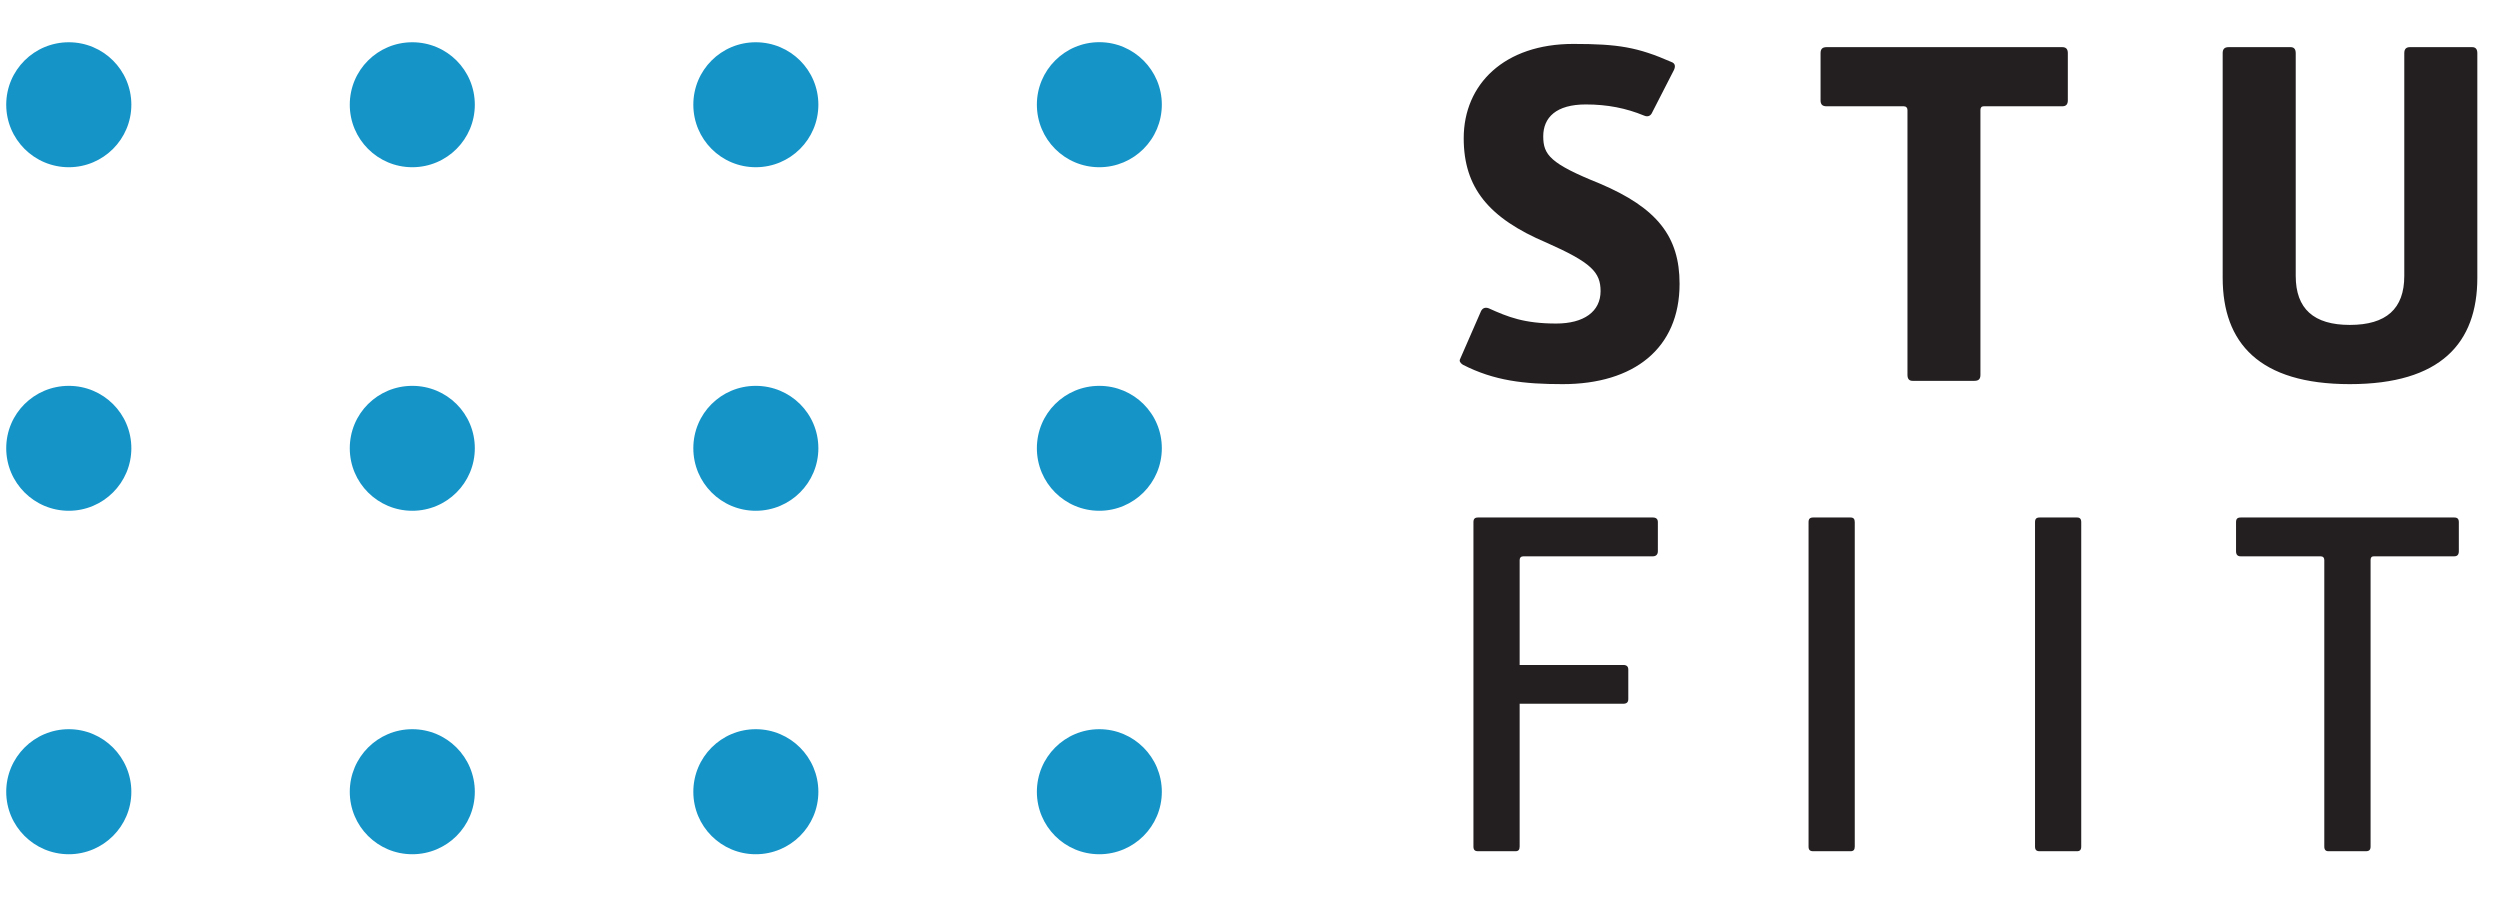
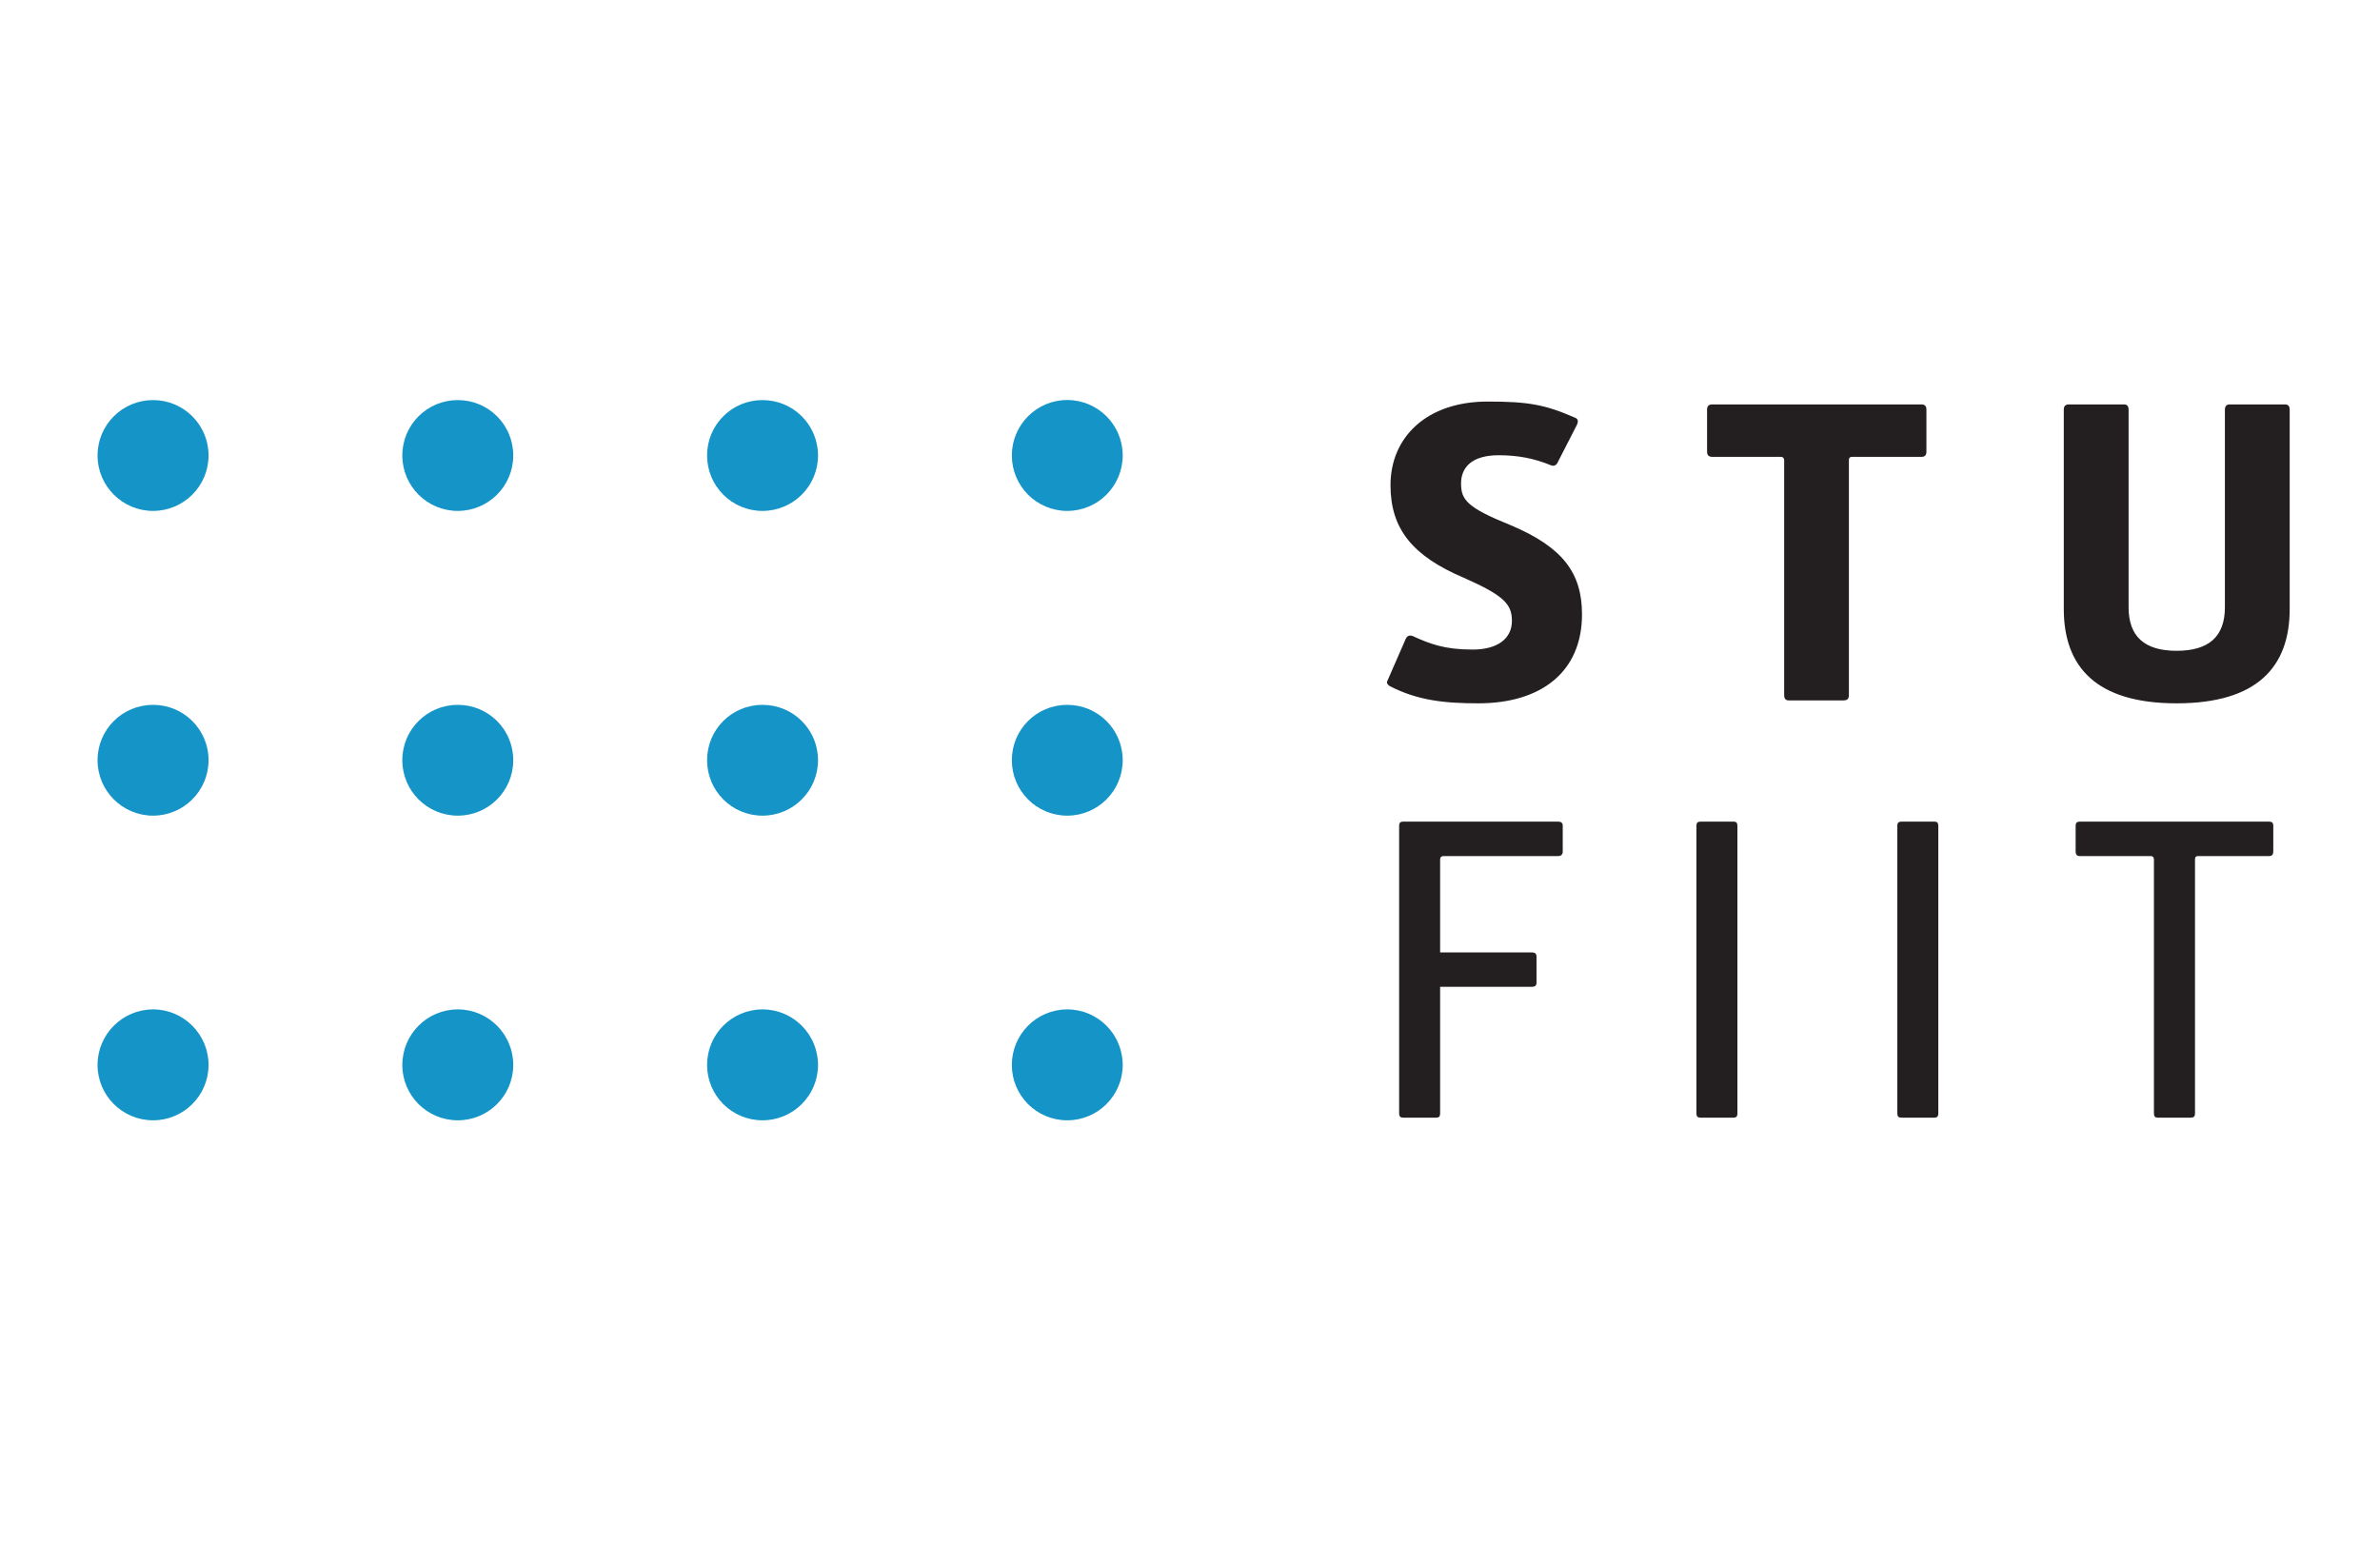
- <svg xmlns="http://www.w3.org/2000/svg" viewBox="0 0 293 108" height="108" width="293" xml:space="preserve" version="1.1" id="svg2">
+ <svg xmlns="http://www.w3.org/2000/svg" viewBox="0 0 293 190" height="190" width="293" xml:space="preserve" version="1.1" id="svg2">
  <defs id="defs6">
    <clipPath id="clipPath16" clipPathUnits="userSpaceOnUse">
-       <path id="path18" d="m 0,42.893 116.567,0 L 116.567,0 0,0 0,42.893 Z" />
+       <path id="path18" d="M 0,42.893 H 116.567 V 0 H 0 Z" />
    </clipPath>
  </defs>
-   <g transform="matrix(4.77975,0,0,-4.77975,-54.182,155.0369)" id="g10">
+   <g transform="matrix(4.453943,0,0,-4.453943,-39.15832,189.1106)" id="g10">
    <g id="g12">
      <g clip-path="url(#clipPath16)" id="g14">
        <g transform="translate(13.0234,19.9121)" id="g20">
          <path id="path22" style="fill:#1594c8;fill-opacity:1;fill-rule:nonzero;stroke:none" d="m 0,0 c 0.844,0 1.533,0.686 1.533,1.533 0,0.85 -0.689,1.53 -1.533,1.53 -0.848,0 -1.535,-0.68 -1.535,-1.53 C -1.535,0.686 -0.848,0 0,0" />
        </g>
        <g transform="translate(13.0234,11.4902)" id="g24">
          <path id="path26" style="fill:#1594c8;fill-opacity:1;fill-rule:nonzero;stroke:none" d="M 0,0 C 0.844,0 1.533,0.685 1.533,1.531 1.533,2.377 0.844,3.066 0,3.066 -0.848,3.066 -1.535,2.377 -1.535,1.531 -1.535,0.685 -0.848,0 0,0" />
        </g>
        <g transform="translate(21.4453,19.9121)" id="g28">
          <path id="path30" style="fill:#1594c8;fill-opacity:1;fill-rule:nonzero;stroke:none" d="m 0,0 c 0.848,0 1.533,0.686 1.533,1.533 0,0.85 -0.685,1.53 -1.533,1.53 -0.848,0 -1.533,-0.68 -1.533,-1.53 C -1.533,0.686 -0.848,0 0,0" />
        </g>
        <g transform="translate(21.4453,11.4902)" id="g32">
          <path id="path34" style="fill:#1594c8;fill-opacity:1;fill-rule:nonzero;stroke:none" d="M 0,0 C 0.848,0 1.533,0.685 1.533,1.531 1.533,2.377 0.848,3.066 0,3.066 -0.848,3.066 -1.533,2.377 -1.533,1.531 -1.533,0.685 -0.848,0 0,0" />
        </g>
        <g transform="translate(29.8672,19.9121)" id="g36">
          <path id="path38" style="fill:#1594c8;fill-opacity:1;fill-rule:nonzero;stroke:none" d="m 0,0 c 0.848,0 1.535,0.686 1.535,1.533 0,0.85 -0.687,1.53 -1.535,1.53 -0.848,0 -1.531,-0.68 -1.531,-1.53 C -1.531,0.686 -0.848,0 0,0" />
        </g>
        <g transform="translate(13.0234,28.3359)" id="g40">
          <path id="path42" style="fill:#1594c8;fill-opacity:1;fill-rule:nonzero;stroke:none" d="M 0,0 C 0.844,0 1.533,0.686 1.533,1.533 1.533,2.381 0.844,3.064 0,3.064 -0.848,3.064 -1.535,2.381 -1.535,1.533 -1.535,0.686 -0.848,0 0,0" />
        </g>
        <g transform="translate(21.4453,28.3359)" id="g44">
          <path id="path46" style="fill:#1594c8;fill-opacity:1;fill-rule:nonzero;stroke:none" d="M 0,0 C 0.848,0 1.533,0.686 1.533,1.533 1.533,2.381 0.848,3.064 0,3.064 -0.848,3.064 -1.533,2.381 -1.533,1.533 -1.533,0.686 -0.848,0 0,0" />
        </g>
        <g transform="translate(29.8672,28.3359)" id="g48">
          <path id="path50" style="fill:#1594c8;fill-opacity:1;fill-rule:nonzero;stroke:none" d="M 0,0 C 0.848,0 1.535,0.686 1.535,1.533 1.535,2.381 0.848,3.064 0,3.064 -0.848,3.064 -1.531,2.381 -1.531,1.533 -1.531,0.686 -0.848,0 0,0" />
        </g>
        <g transform="translate(29.8672,11.4902)" id="g52">
          <path id="path54" style="fill:#1594c8;fill-opacity:1;fill-rule:nonzero;stroke:none" d="M 0,0 C 0.848,0 1.535,0.685 1.535,1.531 1.535,2.377 0.848,3.066 0,3.066 -0.848,3.066 -1.531,2.377 -1.531,1.531 -1.531,0.685 -0.848,0 0,0" />
        </g>
        <g transform="translate(38.291,19.9121)" id="g56">
          <path id="path58" style="fill:#1594c8;fill-opacity:1;fill-rule:nonzero;stroke:none" d="m 0,0 c 0.846,0 1.533,0.686 1.533,1.533 0,0.85 -0.687,1.53 -1.533,1.53 -0.848,0 -1.531,-0.68 -1.531,-1.53 C -1.531,0.686 -0.848,0 0,0" />
        </g>
        <g transform="translate(38.291,11.4902)" id="g60">
          <path id="path62" style="fill:#1594c8;fill-opacity:1;fill-rule:nonzero;stroke:none" d="M 0,0 C 0.846,0 1.533,0.685 1.533,1.531 1.533,2.377 0.846,3.066 0,3.066 -0.848,3.066 -1.531,2.377 -1.531,1.531 -1.531,0.685 -0.848,0 0,0" />
        </g>
        <g transform="translate(38.291,28.3359)" id="g64">
          <path id="path66" style="fill:#1594c8;fill-opacity:1;fill-rule:nonzero;stroke:none" d="M 0,0 C 0.846,0 1.533,0.686 1.533,1.535 1.533,2.378 0.846,3.066 0,3.066 -0.848,3.066 -1.531,2.378 -1.531,1.535 -1.531,0.686 -0.848,0 0,0" />
        </g>
        <g transform="translate(48.5977,18.7041)" id="g68">
-           <path id="path70" style="fill:#231f20;fill-opacity:1;fill-rule:nonzero;stroke:none" d="m 0,0 c 0,0.058 0.035,0.091 0.092,0.091 l 3.172,0 c 0.08,0 0.125,0.045 0.125,0.125 l 0,0.713 c 0,0.08 -0.045,0.114 -0.125,0.114 l -4.284,0 c -0.08,0 -0.113,-0.034 -0.113,-0.114 l 0,-7.955 c 0,-0.08 0.033,-0.114 0.113,-0.114 l 0.918,0 C -0.033,-7.14 0,-7.106 0,-7.026 l 0,3.502 2.539,0 c 0.08,0 0.125,0.033 0.125,0.113 l 0,0.724 c 0,0.081 -0.045,0.114 -0.125,0.114 L 0,-2.573 0,0 Z m 7.197,1.043 c -0.08,0 -0.113,-0.034 -0.113,-0.114 l 0,-7.955 c 0,-0.08 0.033,-0.114 0.113,-0.114 l 0.918,0 c 0.069,0 0.102,0.034 0.102,0.114 l 0,7.955 c 0,0.08 -0.033,0.114 -0.102,0.114 l -0.918,0 z m 5.553,0 c -0.08,0 -0.113,-0.034 -0.113,-0.114 l 0,-7.955 c 0,-0.08 0.033,-0.114 0.113,-0.114 l 0.918,0 c 0.068,0 0.102,0.034 0.102,0.114 l 0,7.955 c 0,0.08 -0.034,0.114 -0.102,0.114 l -0.918,0 z m 8,-8.183 c 0.08,0 0.115,0.034 0.115,0.114 l 0,7.026 c 0,0.058 0.022,0.091 0.078,0.091 l 1.973,0 c 0.078,0 0.113,0.045 0.113,0.125 l 0,0.713 c 0,0.08 -0.035,0.114 -0.113,0.114 l -5.236,0 c -0.08,0 -0.114,-0.034 -0.114,-0.114 l 0,-0.713 c 0,-0.08 0.034,-0.125 0.114,-0.125 l 1.961,0 C 19.697,0.091 19.73,0.058 19.73,0 l 0,-7.026 c 0,-0.08 0.036,-0.114 0.102,-0.114 l 0.918,0 z" />
+           <path id="path70" style="fill:#231f20;fill-opacity:1;fill-rule:nonzero;stroke:none" d="m 0,0 c 0,0.058 0.035,0.091 0.092,0.091 h 3.172 c 0.08,0 0.125,0.045 0.125,0.125 v 0.713 c 0,0.08 -0.045,0.114 -0.125,0.114 H -1.02 c -0.08,0 -0.113,-0.034 -0.113,-0.114 v -7.955 c 0,-0.08 0.033,-0.114 0.113,-0.114 h 0.918 C -0.033,-7.14 0,-7.106 0,-7.026 v 3.502 h 2.539 c 0.08,0 0.125,0.033 0.125,0.113 v 0.724 c 0,0.081 -0.045,0.114 -0.125,0.114 H 0 Z m 7.197,1.043 c -0.08,0 -0.113,-0.034 -0.113,-0.114 v -7.955 c 0,-0.08 0.033,-0.114 0.113,-0.114 h 0.918 c 0.069,0 0.102,0.034 0.102,0.114 v 7.955 c 0,0.08 -0.033,0.114 -0.102,0.114 z m 5.553,0 c -0.08,0 -0.113,-0.034 -0.113,-0.114 v -7.955 c 0,-0.08 0.033,-0.114 0.113,-0.114 h 0.918 c 0.068,0 0.102,0.034 0.102,0.114 v 7.955 c 0,0.08 -0.034,0.114 -0.102,0.114 z m 8,-8.183 c 0.08,0 0.115,0.034 0.115,0.114 V 0 c 0,0.058 0.022,0.091 0.078,0.091 h 1.973 c 0.078,0 0.113,0.045 0.113,0.125 v 0.713 c 0,0.08 -0.035,0.114 -0.113,0.114 H 17.68 c -0.08,0 -0.114,-0.034 -0.114,-0.114 V 0.216 c 0,-0.08 0.034,-0.125 0.114,-0.125 h 1.961 C 19.697,0.091 19.73,0.058 19.73,0 v -7.026 c 0,-0.08 0.036,-0.114 0.102,-0.114 z" />
        </g>
        <g transform="translate(47.2031,23.4941)" id="g72">
-           <path id="path74" style="fill:#231f20;fill-opacity:1;fill-rule:nonzero;stroke:none" d="m 0,0 c 0.771,-0.396 1.508,-0.477 2.449,-0.477 1.744,0 2.867,0.873 2.867,2.46 0,1.156 -0.545,1.859 -1.961,2.46 -1.212,0.487 -1.382,0.703 -1.382,1.156 0,0.464 0.318,0.782 1.043,0.782 0.533,0 0.986,-0.091 1.427,-0.272 0.102,-0.046 0.17,0 0.203,0.079 L 5.18,7.23 C 5.215,7.311 5.215,7.389 5.111,7.424 4.285,7.786 3.809,7.865 2.709,7.865 1.021,7.865 0.023,6.879 0.023,5.553 c 0,-1.212 0.612,-1.96 2.03,-2.561 1.099,-0.487 1.326,-0.724 1.326,-1.189 0,-0.5 -0.408,-0.794 -1.088,-0.794 -0.783,0 -1.18,0.159 -1.656,0.374 -0.09,0.033 -0.158,0 -0.192,-0.08 L -0.066,0.137 C -0.09,0.091 -0.066,0.045 0,0 m 12.547,-0.396 c 0.101,0 0.146,0.044 0.146,0.146 l 0,6.494 c 0,0.057 0.024,0.092 0.08,0.092 l 1.926,0 c 0.092,0 0.137,0.045 0.137,0.146 l 0,1.157 c 0,0.101 -0.045,0.147 -0.137,0.147 l -5.779,0 C 8.818,7.786 8.773,7.74 8.773,7.639 l 0,-1.157 c 0,-0.101 0.045,-0.146 0.147,-0.146 l 1.893,0 c 0.056,0 0.091,-0.035 0.091,-0.092 l 0,-6.494 c 0,-0.102 0.045,-0.146 0.123,-0.146 l 1.52,0 z m 12.33,8.035 c 0,0.101 -0.045,0.147 -0.125,0.147 l -1.529,0 c -0.09,0 -0.137,-0.046 -0.137,-0.147 l 0,-5.463 c 0,-0.805 -0.441,-1.201 -1.336,-1.201 -0.885,0 -1.326,0.396 -1.326,1.201 l 0,5.463 c 0,0.101 -0.045,0.147 -0.125,0.147 l -1.52,0 c -0.101,0 -0.146,-0.046 -0.146,-0.147 l 0,-5.508 c 0,-1.598 0.894,-2.608 3.117,-2.608 2.232,0 3.127,1.01 3.127,2.608 l 0,5.508 z" />
+           <path id="path74" style="fill:#231f20;fill-opacity:1;fill-rule:nonzero;stroke:none" d="m 0,0 c 0.771,-0.396 1.508,-0.477 2.449,-0.477 1.744,0 2.867,0.873 2.867,2.46 0,1.156 -0.545,1.859 -1.961,2.46 -1.212,0.487 -1.382,0.703 -1.382,1.156 0,0.464 0.318,0.782 1.043,0.782 0.533,0 0.986,-0.091 1.427,-0.272 0.102,-0.046 0.17,0 0.203,0.079 L 5.18,7.23 C 5.215,7.311 5.215,7.389 5.111,7.424 4.285,7.786 3.809,7.865 2.709,7.865 1.021,7.865 0.023,6.879 0.023,5.553 c 0,-1.212 0.612,-1.96 2.03,-2.561 1.099,-0.487 1.326,-0.724 1.326,-1.189 0,-0.5 -0.408,-0.794 -1.088,-0.794 -0.783,0 -1.18,0.159 -1.656,0.374 -0.09,0.033 -0.158,0 -0.192,-0.08 L -0.066,0.137 C -0.09,0.091 -0.066,0.045 0,0 m 12.547,-0.396 c 0.101,0 0.146,0.044 0.146,0.146 v 6.494 c 0,0.057 0.024,0.092 0.08,0.092 h 1.926 c 0.092,0 0.137,0.045 0.137,0.146 v 1.157 c 0,0.101 -0.045,0.147 -0.137,0.147 H 8.92 C 8.818,7.786 8.773,7.74 8.773,7.639 V 6.482 c 0,-0.101 0.045,-0.146 0.147,-0.146 h 1.893 c 0.056,0 0.091,-0.035 0.091,-0.092 V -0.25 c 0,-0.102 0.045,-0.146 0.123,-0.146 z m 12.33,8.035 c 0,0.101 -0.045,0.147 -0.125,0.147 h -1.529 c -0.09,0 -0.137,-0.046 -0.137,-0.147 V 2.176 c 0,-0.805 -0.441,-1.201 -1.336,-1.201 -0.885,0 -1.326,0.396 -1.326,1.201 v 5.463 c 0,0.101 -0.045,0.147 -0.125,0.147 h -1.52 c -0.101,0 -0.146,-0.046 -0.146,-0.147 V 2.131 c 0,-1.598 0.894,-2.608 3.117,-2.608 2.232,0 3.127,1.01 3.127,2.608 z" />
        </g>
      </g>
    </g>
  </g>
</svg>
